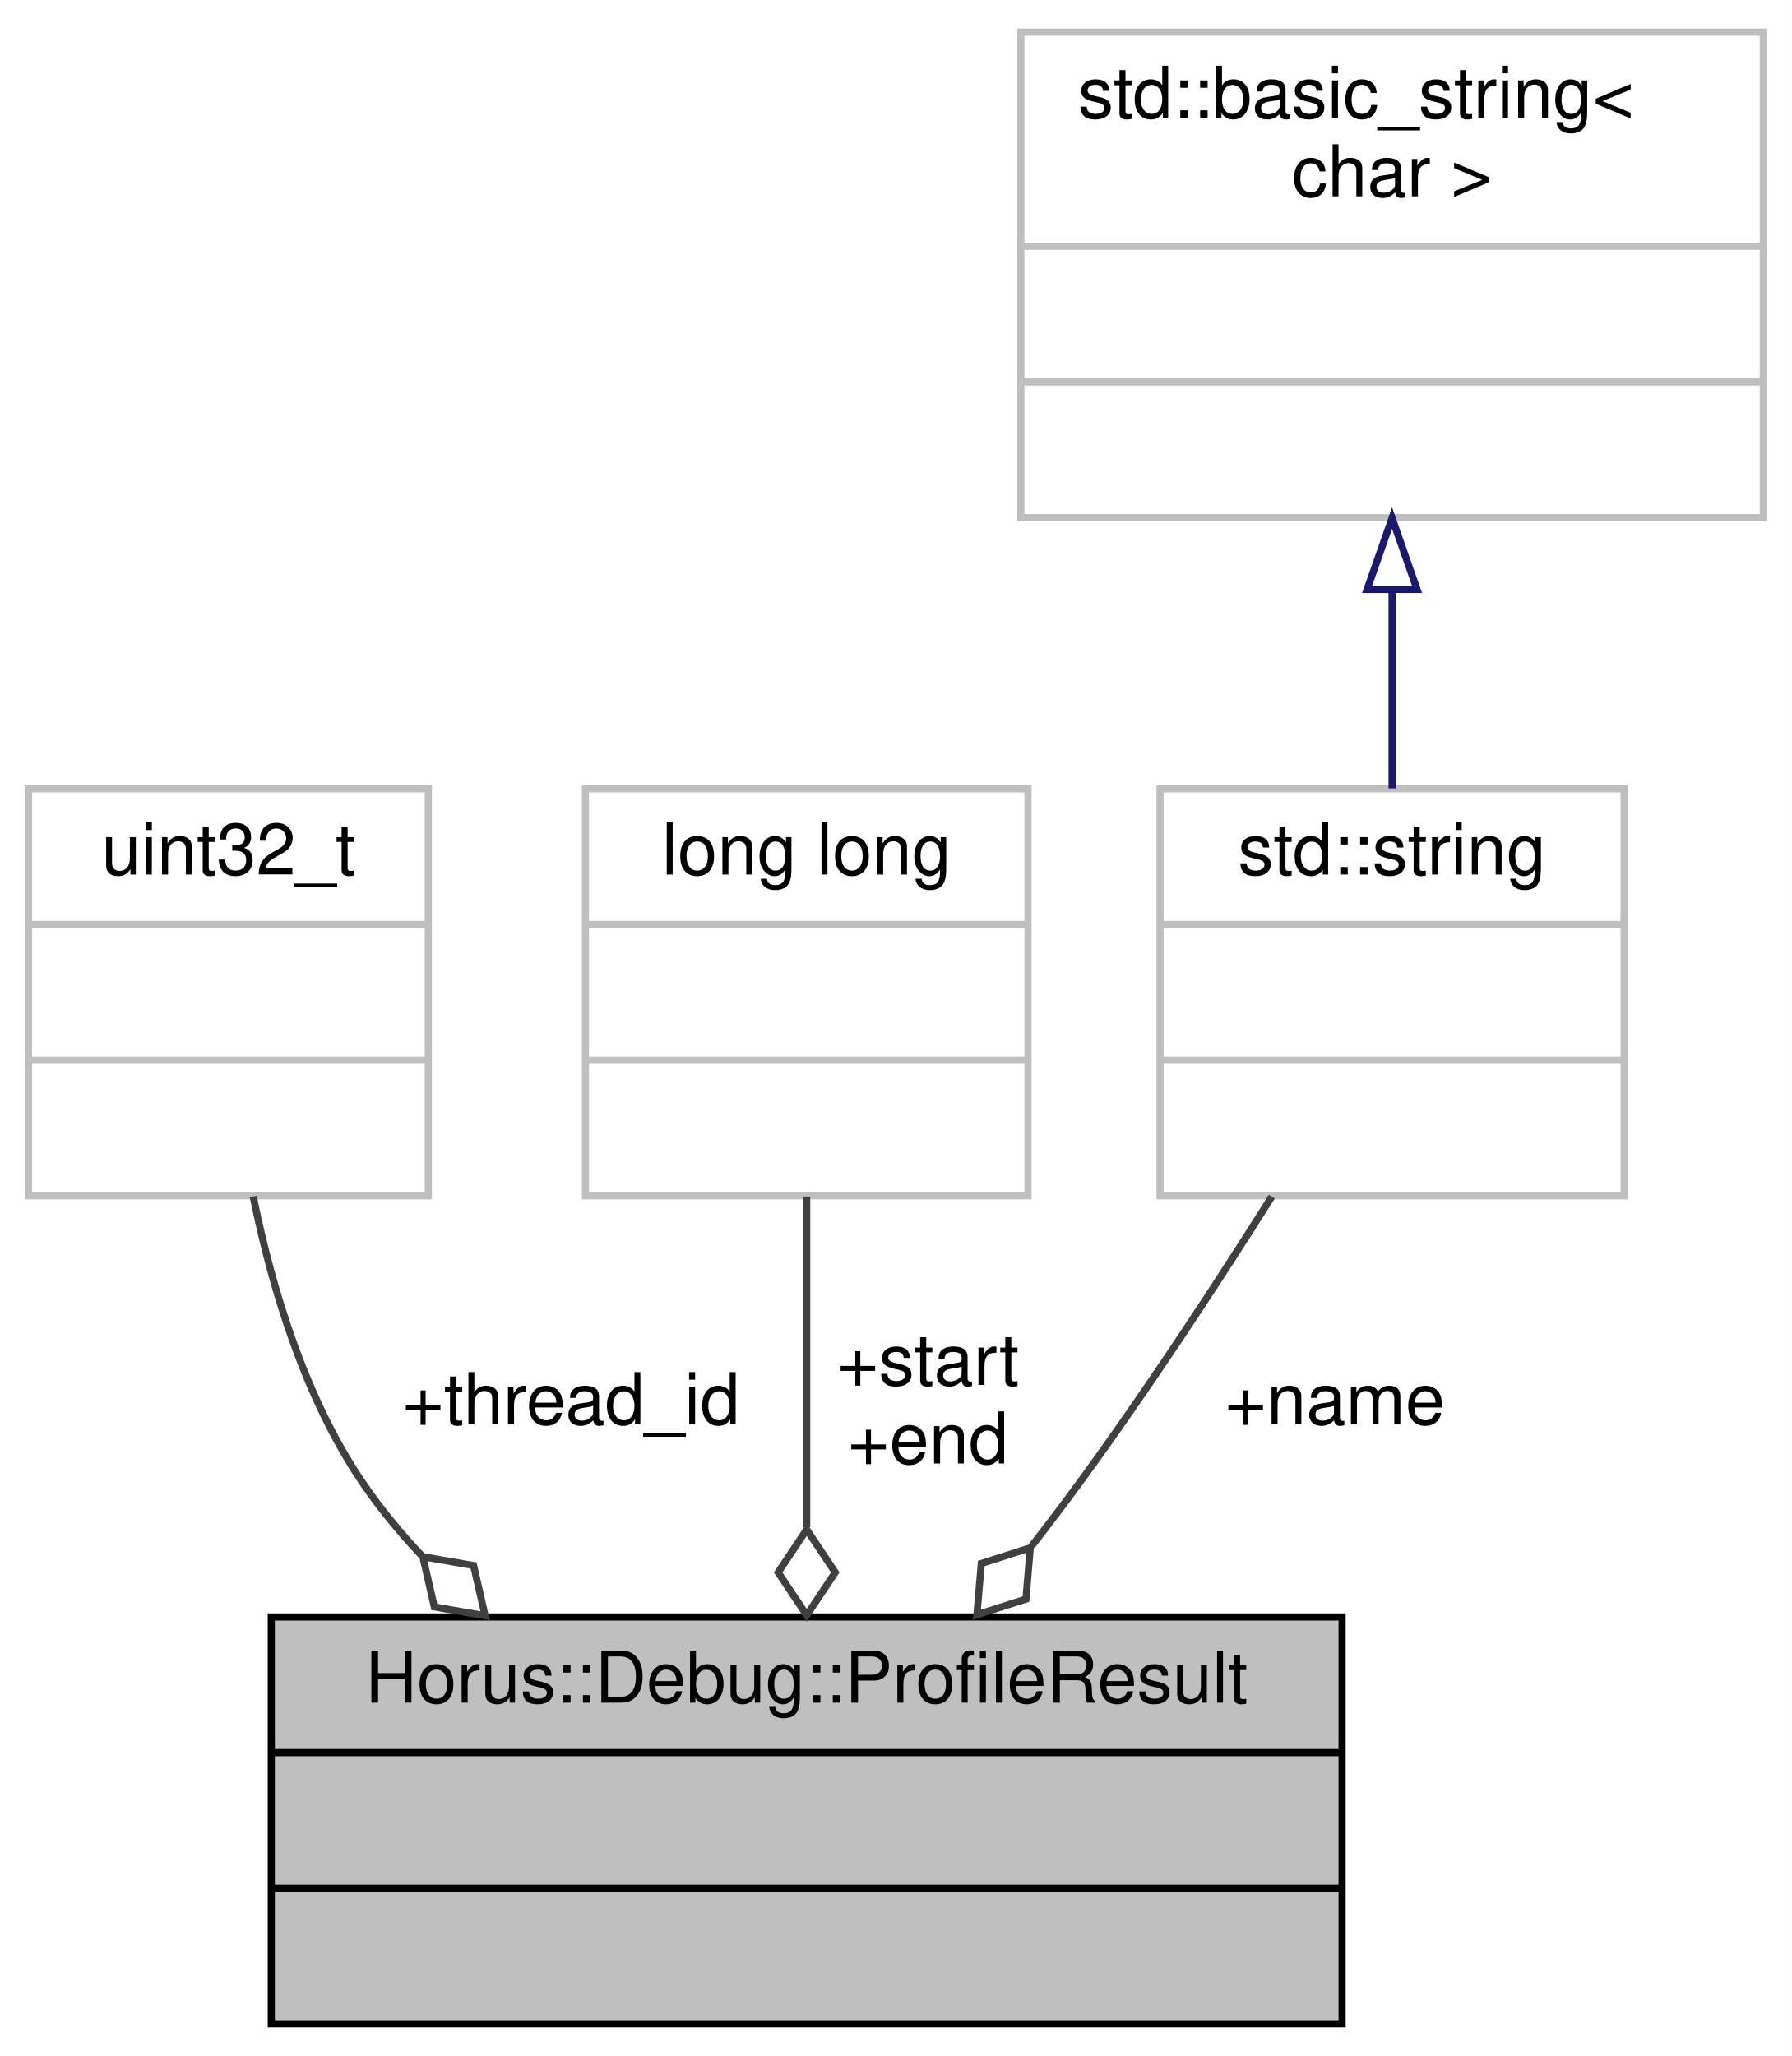
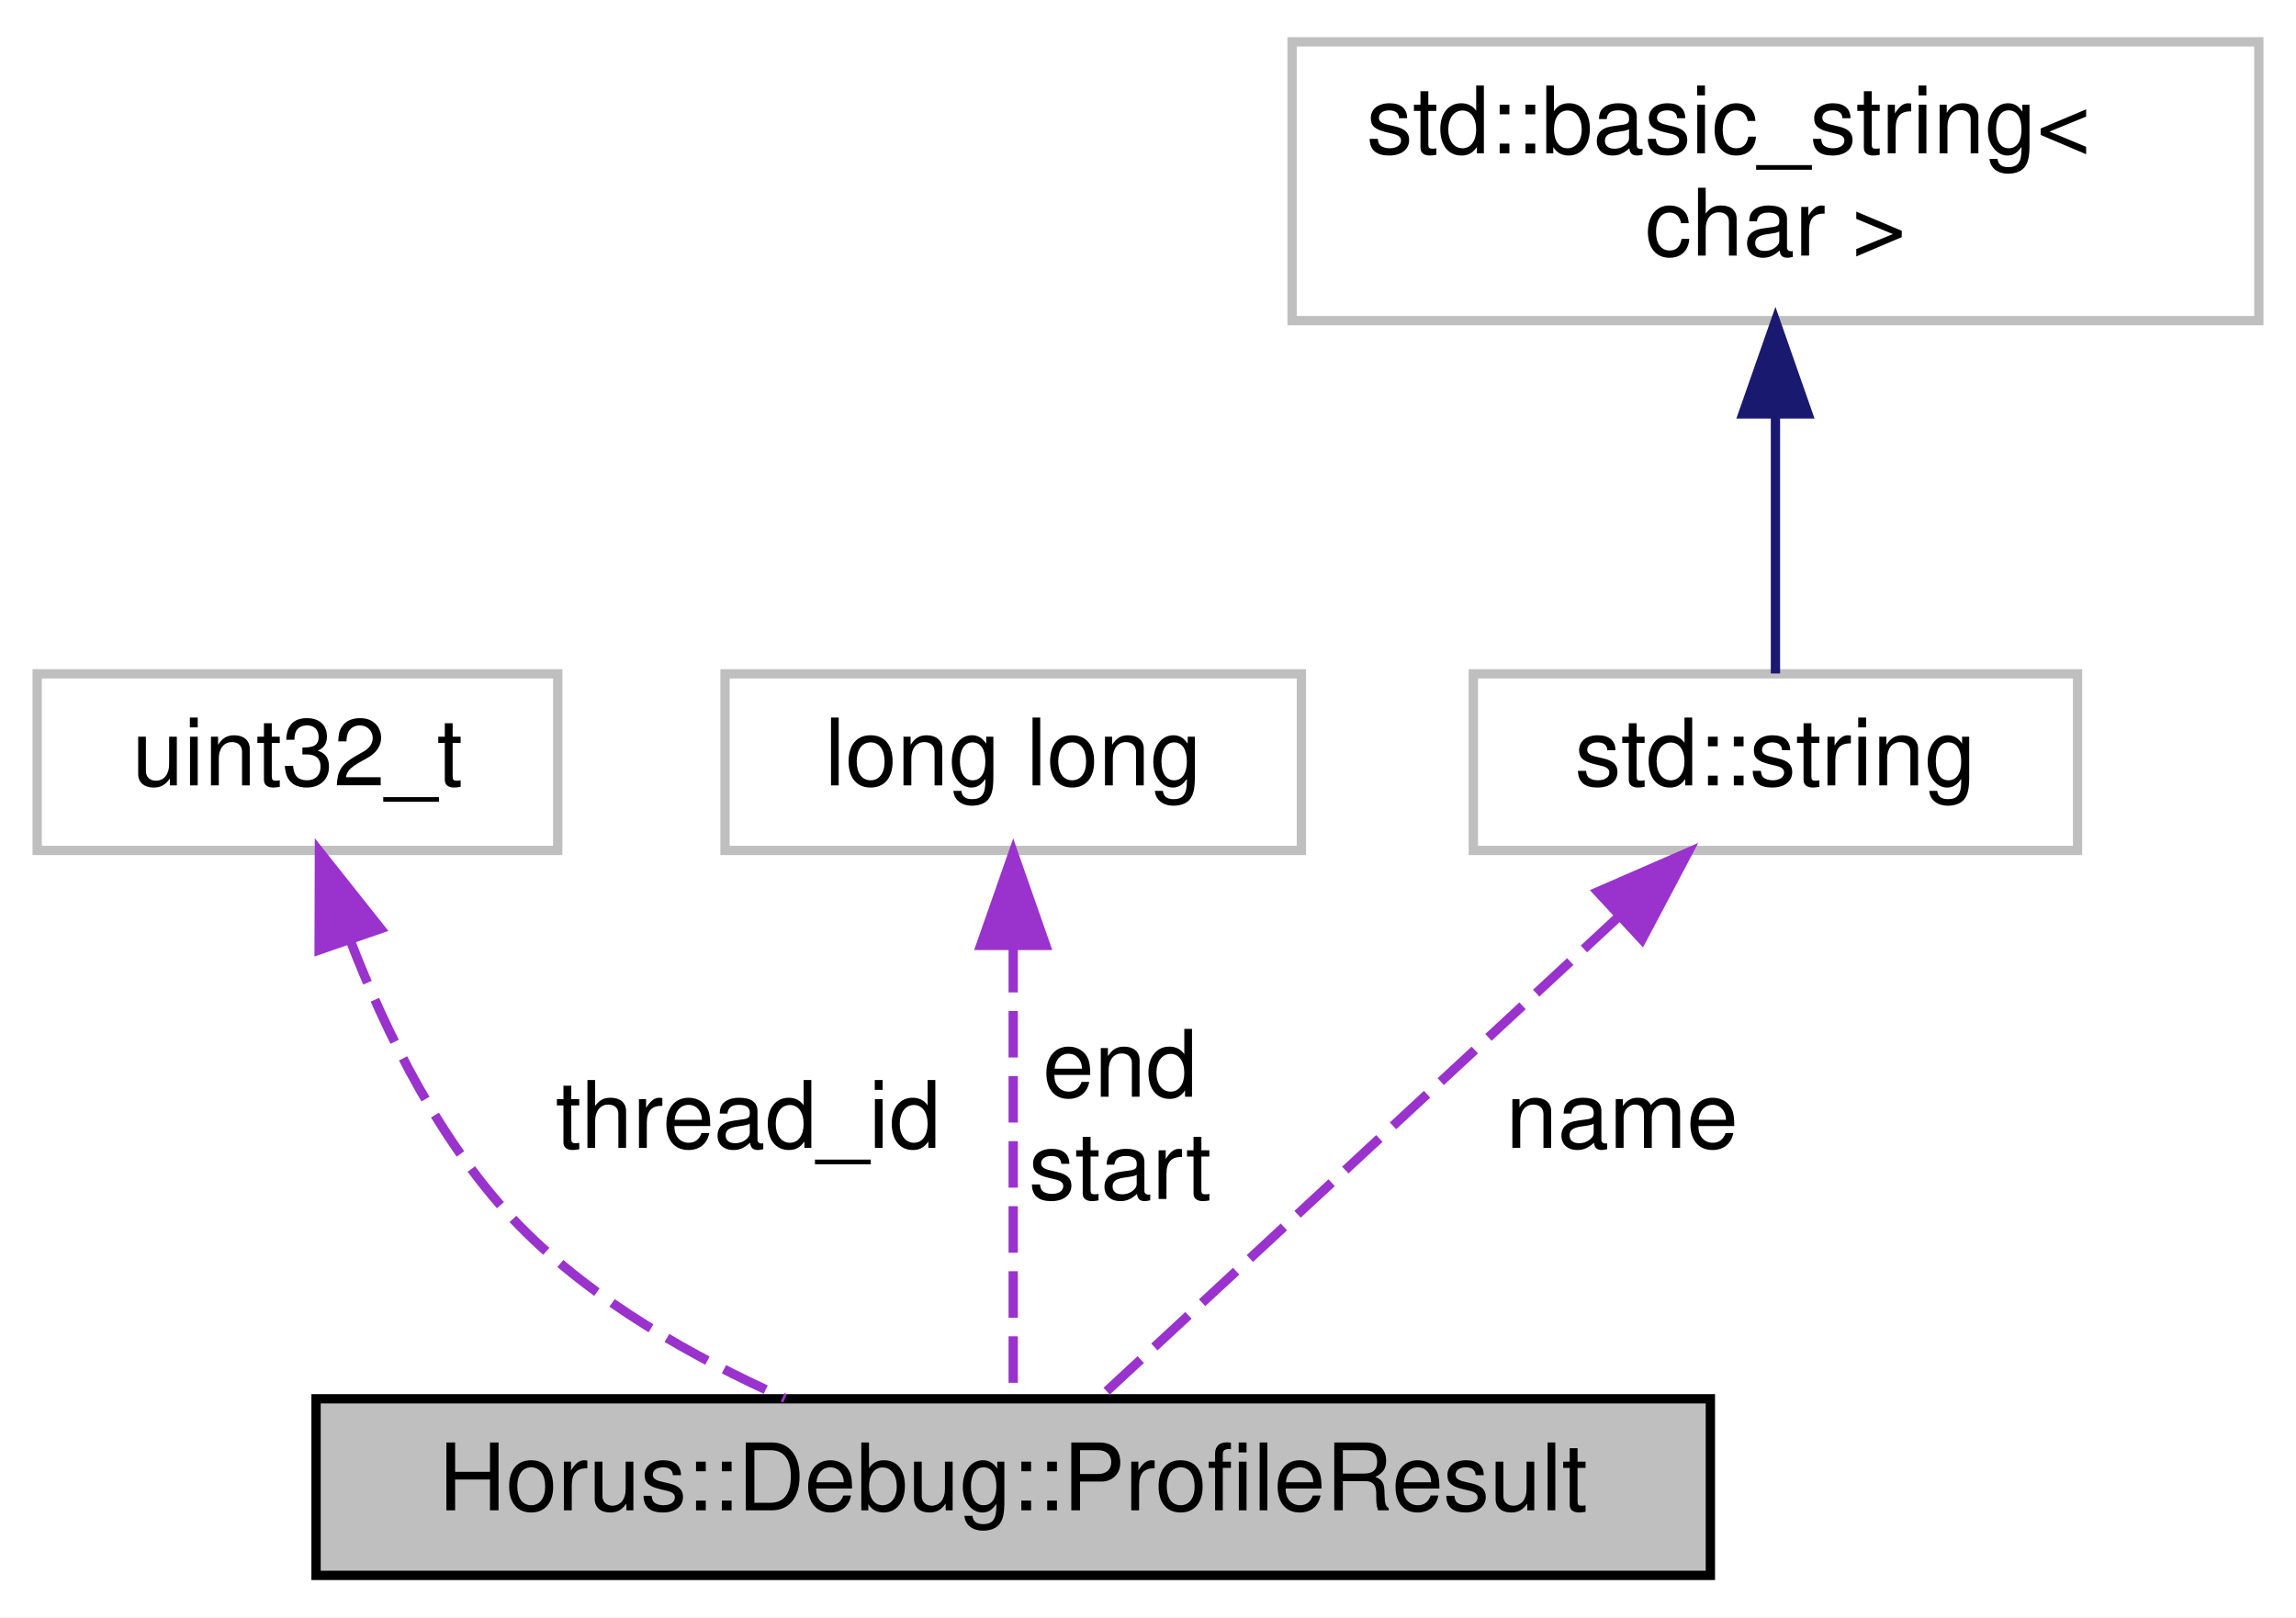
- <svg xmlns="http://www.w3.org/2000/svg" xmlns:xlink="http://www.w3.org/1999/xlink" width="251pt" height="288pt" viewBox="0.00 0.00 251.00 288.00">
-   <g id="graph0" class="graph" transform="scale(1 1) rotate(0) translate(4 284)">
-     <polygon fill="white" stroke="transparent" points="-4,4 -4,-284 247,-284 247,4 -4,4" />
+ <svg xmlns="http://www.w3.org/2000/svg" xmlns:xlink="http://www.w3.org/1999/xlink" width="247pt" height="174pt" viewBox="0.00 0.00 247.00 174.00">
+   <g id="graph0" class="graph" transform="scale(1 1) rotate(0) translate(4 170)">
+     <polygon fill="white" stroke="transparent" points="-4,4 -4,-170 243,-170 243,4 -4,4" />
    <g id="node1" class="node">
      <g id="a_node1">
        <a xlink:title=" ">
-           <polygon fill="#bfbfbf" stroke="black" points="34,-0.5 34,-57.5 184,-57.5 184,-0.5 34,-0.5" />
-           <text text-anchor="middle" x="109" y="-45.5" font-family="Helvetica,sans-Serif" font-size="10.00">Horus::Debug::ProfileResult</text>
-           <polyline fill="none" stroke="black" points="34,-38.5 184,-38.5 " />
-           <text text-anchor="middle" x="109" y="-26.5" font-family="Helvetica,sans-Serif" font-size="10.00"> </text>
-           <polyline fill="none" stroke="black" points="34,-19.5 184,-19.5 " />
-           <text text-anchor="middle" x="109" y="-7.5" font-family="Helvetica,sans-Serif" font-size="10.00"> </text>
+           <polygon fill="#bfbfbf" stroke="black" points="30,-0.5 30,-19.5 180,-19.5 180,-0.5 30,-0.5" />
+           <text text-anchor="middle" x="105" y="-7.5" font-family="Helvetica,sans-Serif" font-size="10.00">Horus::Debug::ProfileResult</text>
        </a>
      </g>
    </g>
    <g id="node2" class="node">
      <g id="a_node2">
        <a xlink:title=" ">
-           <polygon fill="white" stroke="#bfbfbf" points="0,-116.5 0,-173.5 56,-173.5 56,-116.5 0,-116.5" />
-           <text text-anchor="middle" x="28" y="-161.5" font-family="Helvetica,sans-Serif" font-size="10.00">uint32_t</text>
-           <polyline fill="none" stroke="#bfbfbf" points="0,-154.5 56,-154.5 " />
-           <text text-anchor="middle" x="28" y="-142.5" font-family="Helvetica,sans-Serif" font-size="10.00"> </text>
-           <polyline fill="none" stroke="#bfbfbf" points="0,-135.5 56,-135.5 " />
-           <text text-anchor="middle" x="28" y="-123.5" font-family="Helvetica,sans-Serif" font-size="10.00"> </text>
+           <polygon fill="white" stroke="#bfbfbf" points="0,-78.5 0,-97.5 56,-97.5 56,-78.5 0,-78.5" />
+           <text text-anchor="middle" x="28" y="-85.5" font-family="Helvetica,sans-Serif" font-size="10.00">uint32_t</text>
        </a>
      </g>
    </g>
    <g id="edge1" class="edge">
-       <path fill="none" stroke="#404040" d="M31.47,-116.41C34.13,-103.3 38.8,-87.92 47,-76 49.39,-72.53 52.13,-69.21 55.09,-66.07" />
-       <polygon fill="none" stroke="#404040" points="55.23,-65.94 56.84,-58.91 63.95,-57.68 62.34,-64.71 55.23,-65.94" />
-       <text text-anchor="middle" x="76" y="-84.5" font-family="Helvetica,sans-Serif" font-size="10.00"> +thread_id</text>
+       <path fill="none" stroke="#9a32cd" stroke-dasharray="5,2" d="M33.65,-68.9C37.53,-58.82 43.52,-46.62 52,-38 59.9,-29.98 70.68,-23.89 80.45,-19.55" />
+       <polygon fill="#9a32cd" stroke="#9a32cd" points="30.33,-67.79 30.36,-78.39 36.95,-70.08 30.33,-67.79" />
+       <text text-anchor="middle" x="76.5" y="-46.5" font-family="Helvetica,sans-Serif" font-size="10.00"> thread_id</text>
    </g>
    <g id="node3" class="node">
      <g id="a_node3">
        <a xlink:title=" ">
-           <polygon fill="white" stroke="#bfbfbf" points="78,-116.5 78,-173.5 140,-173.5 140,-116.5 78,-116.5" />
-           <text text-anchor="middle" x="109" y="-161.5" font-family="Helvetica,sans-Serif" font-size="10.00">long long</text>
-           <polyline fill="none" stroke="#bfbfbf" points="78,-154.5 140,-154.5 " />
-           <text text-anchor="middle" x="109" y="-142.5" font-family="Helvetica,sans-Serif" font-size="10.00"> </text>
-           <polyline fill="none" stroke="#bfbfbf" points="78,-135.5 140,-135.5 " />
-           <text text-anchor="middle" x="109" y="-123.5" font-family="Helvetica,sans-Serif" font-size="10.00"> </text>
+           <polygon fill="white" stroke="#bfbfbf" points="74,-78.5 74,-97.5 136,-97.5 136,-78.5 74,-78.5" />
+           <text text-anchor="middle" x="105" y="-85.5" font-family="Helvetica,sans-Serif" font-size="10.00">long long</text>
        </a>
      </g>
    </g>
    <g id="edge2" class="edge">
-       <path fill="none" stroke="#404040" d="M109,-116.4C109,-102.5 109,-85.39 109,-70.07" />
-       <polygon fill="none" stroke="#404040" points="109,-69.74 105,-63.74 109,-57.74 113,-63.74 109,-69.74" />
-       <text text-anchor="middle" x="126" y="-90" font-family="Helvetica,sans-Serif" font-size="10.00"> +start</text>
-       <text text-anchor="middle" x="126" y="-79" font-family="Helvetica,sans-Serif" font-size="10.00">+end</text>
+       <path fill="none" stroke="#9a32cd" stroke-dasharray="5,2" d="M105,-68.22C105,-52.7 105,-31.36 105,-19.62" />
+       <polygon fill="#9a32cd" stroke="#9a32cd" points="101.5,-68.28 105,-78.28 108.5,-68.28 101.5,-68.28" />
+       <text text-anchor="middle" x="116.5" y="-52" font-family="Helvetica,sans-Serif" font-size="10.00"> end</text>
+       <text text-anchor="middle" x="116.5" y="-41" font-family="Helvetica,sans-Serif" font-size="10.00">start</text>
    </g>
    <g id="node4" class="node">
      <g id="a_node4">
        <a xlink:title="STL class.">
-           <polygon fill="white" stroke="#bfbfbf" points="158.5,-116.5 158.5,-173.5 223.5,-173.5 223.5,-116.5 158.5,-116.5" />
-           <text text-anchor="middle" x="191" y="-161.5" font-family="Helvetica,sans-Serif" font-size="10.00">std::string</text>
-           <polyline fill="none" stroke="#bfbfbf" points="158.5,-154.5 223.5,-154.5 " />
-           <text text-anchor="middle" x="191" y="-142.5" font-family="Helvetica,sans-Serif" font-size="10.00"> </text>
-           <polyline fill="none" stroke="#bfbfbf" points="158.5,-135.5 223.5,-135.5 " />
-           <text text-anchor="middle" x="191" y="-123.5" font-family="Helvetica,sans-Serif" font-size="10.00"> </text>
+           <polygon fill="white" stroke="#bfbfbf" points="154.5,-78.5 154.5,-97.5 219.5,-97.5 219.5,-78.5 154.5,-78.5" />
+           <text text-anchor="middle" x="187" y="-85.5" font-family="Helvetica,sans-Serif" font-size="10.00">std::string</text>
        </a>
      </g>
    </g>
    <g id="edge3" class="edge">
-       <path fill="none" stroke="#404040" d="M174.15,-116.38C166.24,-103.83 156.47,-88.93 147,-76 144.93,-73.18 142.75,-70.3 140.52,-67.44" />
-       <polygon fill="none" stroke="#404040" points="140.32,-67.19 133.46,-64.99 132.84,-57.81 139.71,-60 140.32,-67.19" />
-       <text text-anchor="middle" x="183" y="-84.5" font-family="Helvetica,sans-Serif" font-size="10.00"> +name</text>
+       <path fill="none" stroke="#9a32cd" stroke-dasharray="5,2" d="M170.06,-71.3C153.17,-55.64 127.83,-32.16 114.3,-19.62" />
+       <polygon fill="#9a32cd" stroke="#9a32cd" points="167.88,-74.05 177.59,-78.28 172.64,-68.92 167.88,-74.05" />
+       <text text-anchor="middle" x="170.5" y="-46.5" font-family="Helvetica,sans-Serif" font-size="10.00"> name</text>
    </g>
    <g id="node5" class="node">
      <g id="a_node5">
        <a xlink:title="STL class.">
-           <polygon fill="white" stroke="#bfbfbf" points="139,-211.5 139,-279.5 243,-279.5 243,-211.5 139,-211.5" />
-           <text text-anchor="start" x="147" y="-267.5" font-family="Helvetica,sans-Serif" font-size="10.00">std::basic_string&lt;</text>
-           <text text-anchor="middle" x="191" y="-256.5" font-family="Helvetica,sans-Serif" font-size="10.00"> char &gt;</text>
-           <polyline fill="none" stroke="#bfbfbf" points="139,-249.5 243,-249.5 " />
-           <text text-anchor="middle" x="191" y="-237.5" font-family="Helvetica,sans-Serif" font-size="10.00"> </text>
-           <polyline fill="none" stroke="#bfbfbf" points="139,-230.5 243,-230.5 " />
-           <text text-anchor="middle" x="191" y="-218.5" font-family="Helvetica,sans-Serif" font-size="10.00"> </text>
+           <polygon fill="white" stroke="#bfbfbf" points="135,-135.5 135,-165.5 239,-165.5 239,-135.5 135,-135.5" />
+           <text text-anchor="start" x="143" y="-153.5" font-family="Helvetica,sans-Serif" font-size="10.00">std::basic_string&lt;</text>
+           <text text-anchor="middle" x="187" y="-142.5" font-family="Helvetica,sans-Serif" font-size="10.00"> char &gt;</text>
        </a>
      </g>
    </g>
    <g id="edge4" class="edge">
-       <path fill="none" stroke="midnightblue" d="M191,-201.38C191,-191.94 191,-182.2 191,-173.57" />
-       <polygon fill="none" stroke="midnightblue" points="187.5,-201.43 191,-211.43 194.5,-201.43 187.5,-201.43" />
+       <path fill="none" stroke="midnightblue" d="M187,-125.35C187,-115.51 187,-104.78 187,-97.54" />
+       <polygon fill="midnightblue" stroke="midnightblue" points="183.5,-125.47 187,-135.47 190.5,-125.47 183.5,-125.47" />
    </g>
  </g>
</svg>
